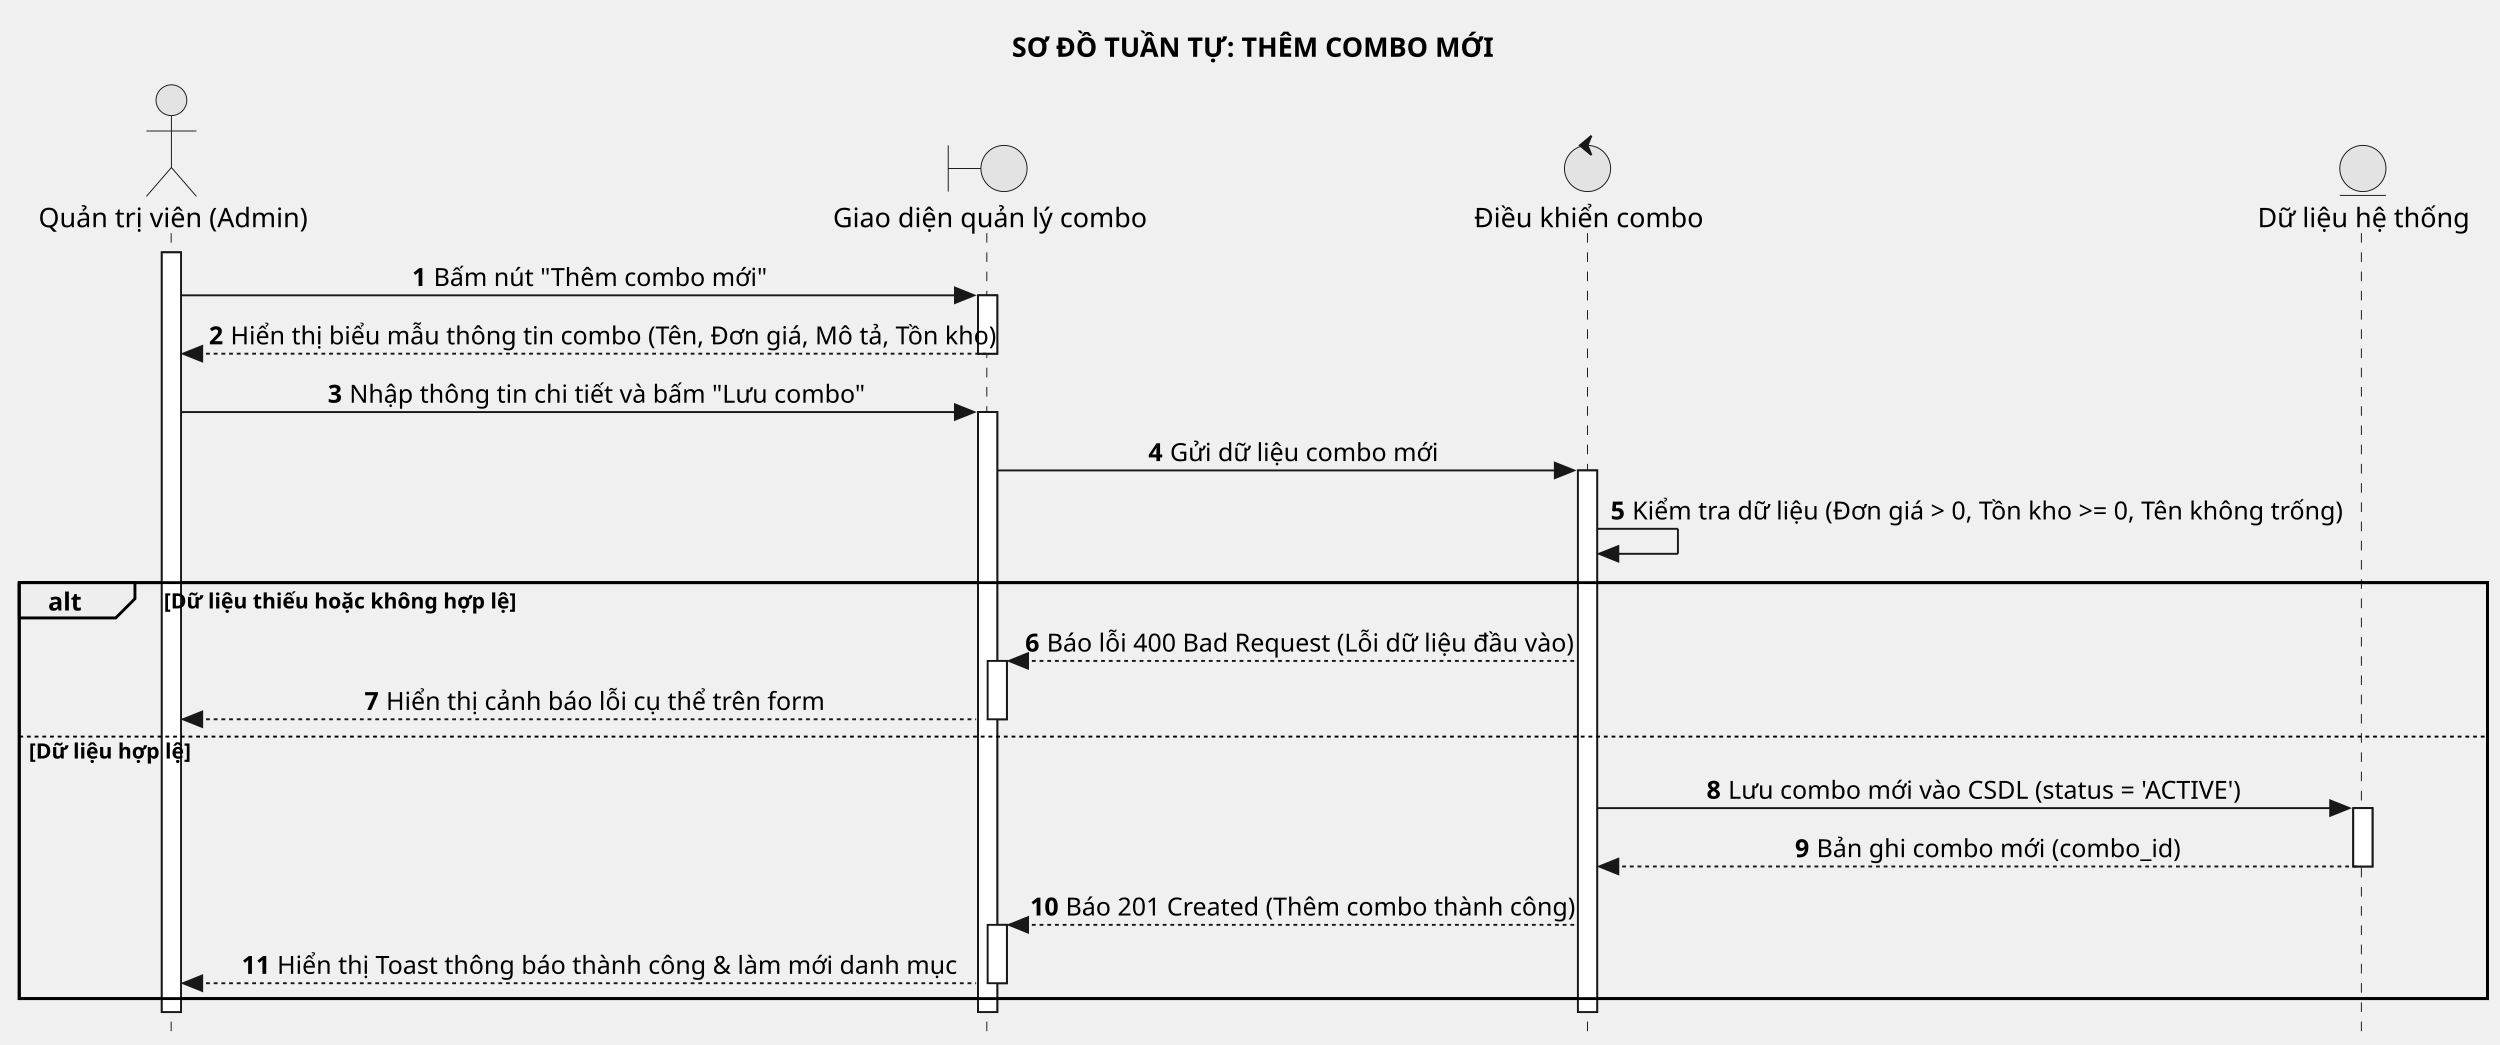
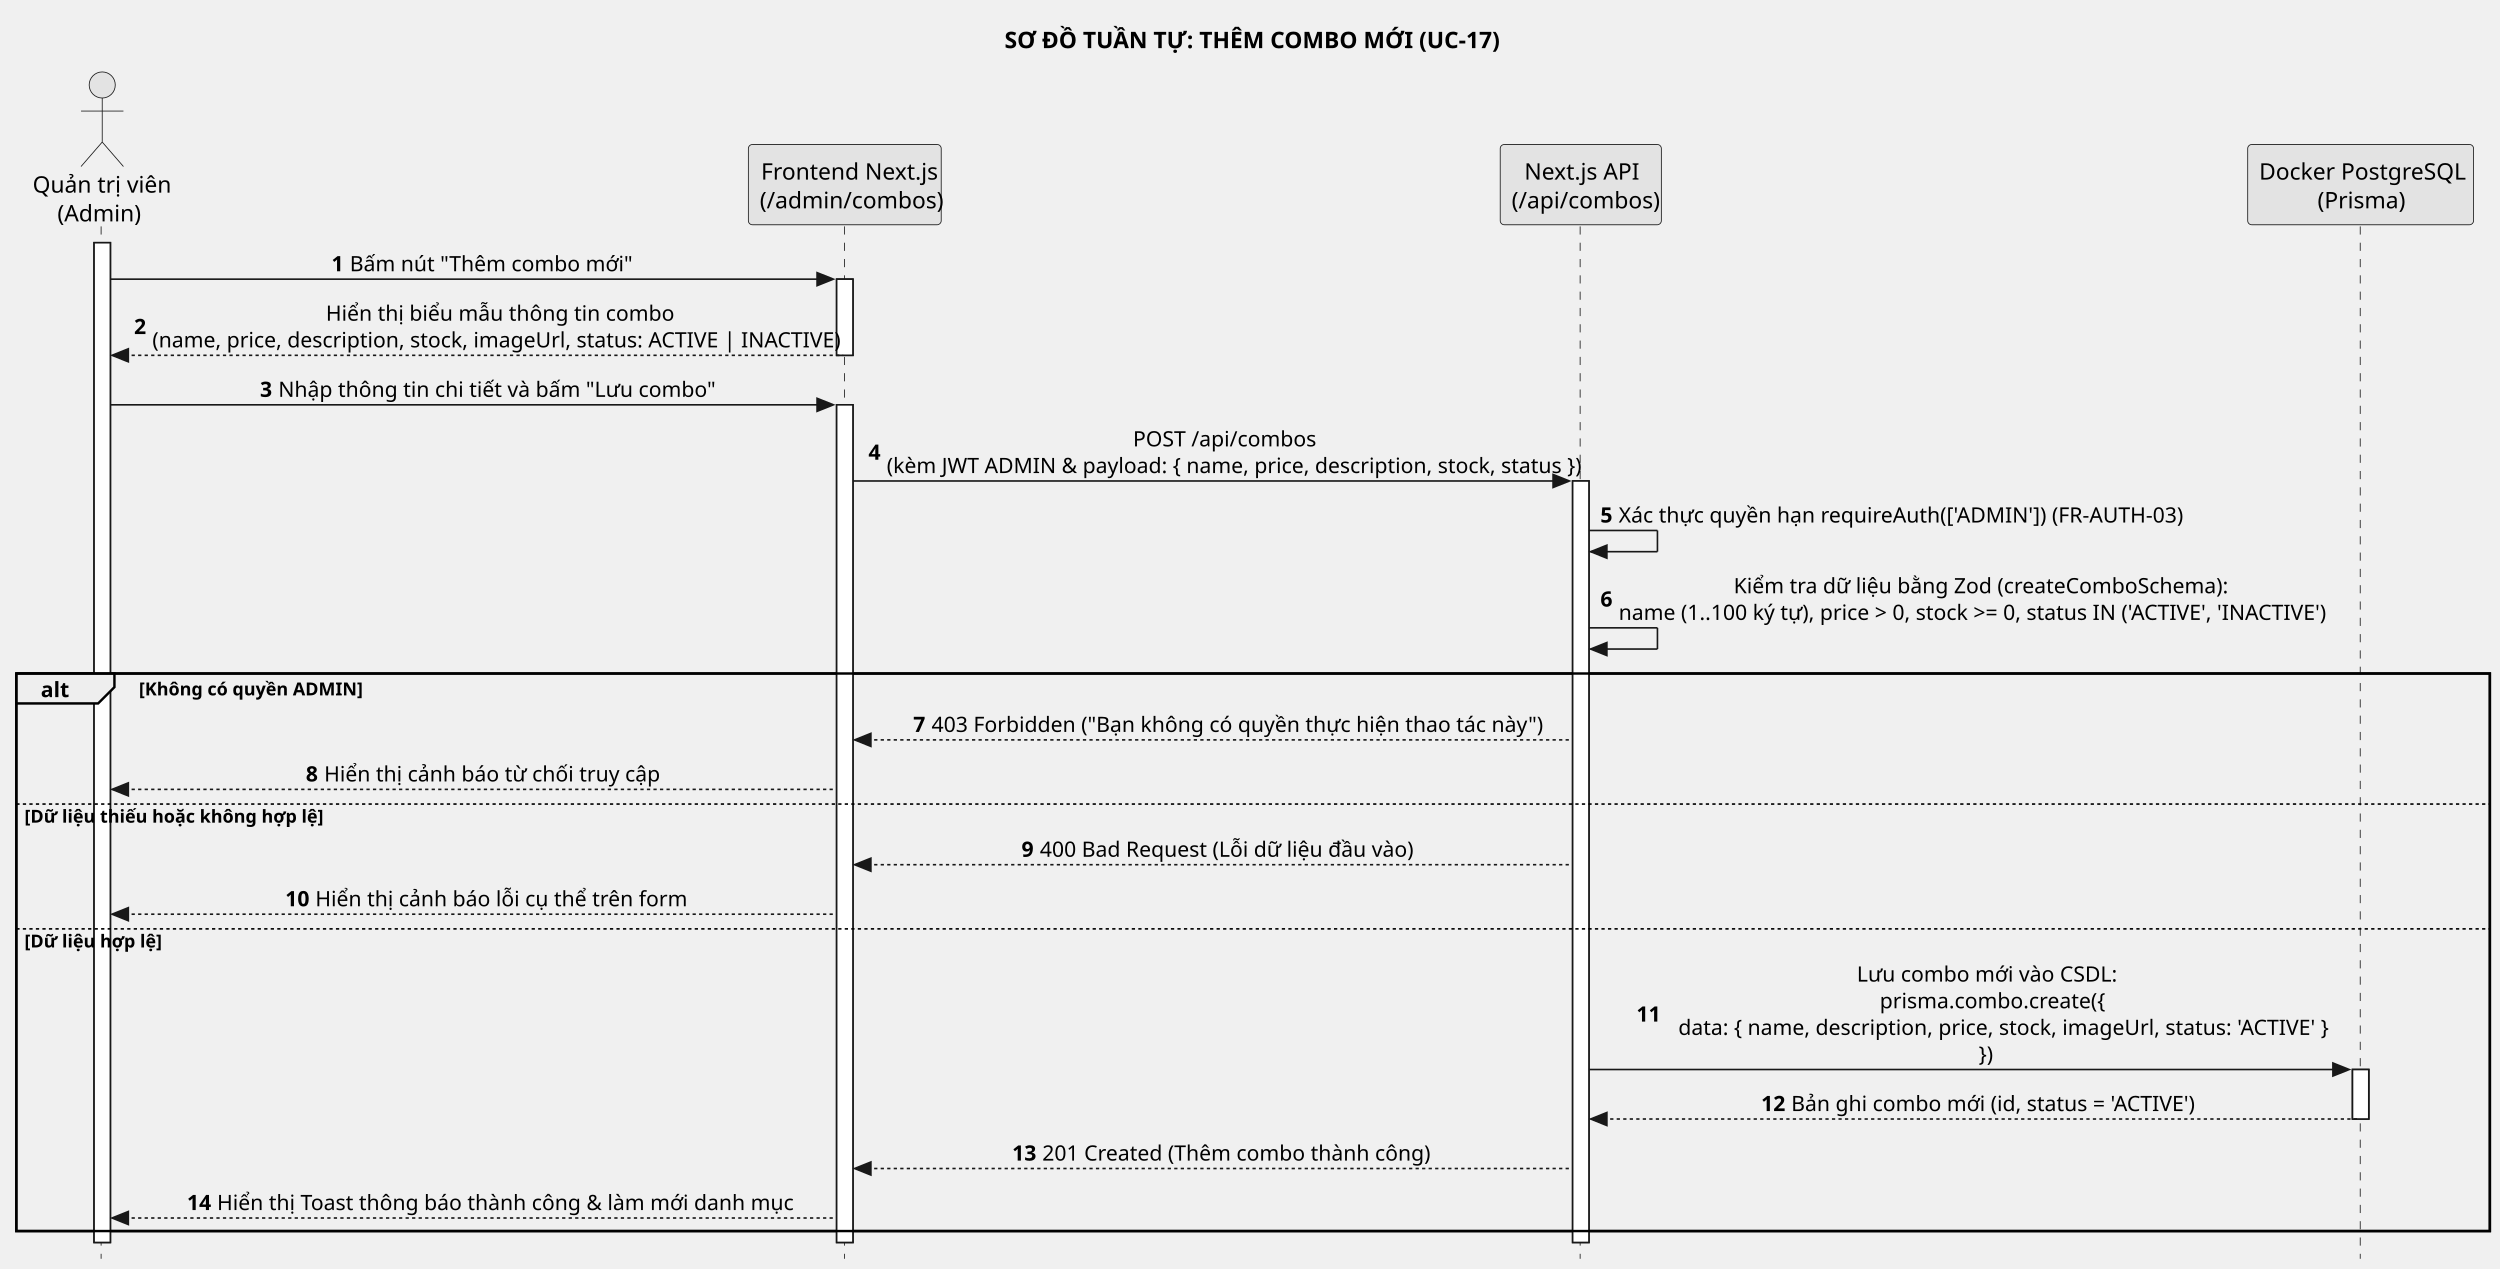
- <svg xmlns="http://www.w3.org/2000/svg" contentStyleType="text/css" height="543px" preserveAspectRatio="none" style="width:1300px;height:543px;background:#FFFFFF;" version="1.1" viewBox="0 0 1300 543" width="1300px" zoomAndPan="magnify">
+ <svg xmlns="http://www.w3.org/2000/svg" contentStyleType="text/css" height="778px" preserveAspectRatio="none" style="width:1533px;height:778px;background:#FFFFFF;" version="1.1" viewBox="0 0 1533 778" width="1533px" zoomAndPan="magnify">
  <defs />
  <g>
-     <text fill="#000000" font-family="sans-serif" font-size="14" font-weight="bold" lengthAdjust="spacing" textLength="250.148" x="526.161" y="29.533">SƠ ĐỒ TUẦN TỰ: THÊM COMBO MỚI</text>
-     <rect fill="#FFFFFF" height="395.055" style="stroke:#181818;stroke-width:1.0;" width="10" x="84.134" y="131.219" />
-     <rect fill="#FFFFFF" height="30.352" style="stroke:#181818;stroke-width:1.0;" width="10" x="508.58" y="153.57" />
-     <rect fill="#FFFFFF" height="312" style="stroke:#181818;stroke-width:1.0;" width="10" x="508.58" y="214.273" />
-     <rect fill="#FFFFFF" height="30.352" style="stroke:#181818;stroke-width:1.0;" width="10" x="513.58" y="343.68" />
-     <rect fill="#FFFFFF" height="30.352" style="stroke:#181818;stroke-width:1.0;" width="10" x="513.58" y="480.922" />
-     <rect fill="#FFFFFF" height="281.648" style="stroke:#181818;stroke-width:1.0;" width="10" x="820.519" y="244.625" />
-     <rect fill="#FFFFFF" height="30.352" style="stroke:#181818;stroke-width:1.0;" width="10" x="1223.693" y="420.219" />
-     <rect fill="none" height="216.297" style="stroke:#000000;stroke-width:1.5;" width="1283.469" x="10" y="302.977" />
-     <line style="stroke:#181818;stroke-width:0.5;stroke-dasharray:5.0,5.0;" x1="89" x2="89" y1="121.219" y2="536.273" />
-     <line style="stroke:#181818;stroke-width:0.5;stroke-dasharray:5.0,5.0;" x1="513.142" x2="513.142" y1="121.219" y2="536.273" />
-     <line style="stroke:#181818;stroke-width:0.5;stroke-dasharray:5.0,5.0;" x1="825.488" x2="825.488" y1="121.219" y2="536.273" />
-     <line style="stroke:#181818;stroke-width:0.5;stroke-dasharray:5.0,5.0;" x1="1227.918" x2="1227.918" y1="121.219" y2="536.273" />
-     <text fill="#000000" font-family="sans-serif" font-size="14" lengthAdjust="spacing" textLength="132.269" x="20" y="118.143">Quản trị viên (Admin)</text>
-     <ellipse cx="89.134" cy="52.109" fill="#E3E3E3" rx="8" ry="8" style="stroke:#181818;stroke-width:0.5;" />
-     <path d="M89.134,60.109 L89.134,87.109 M76.134,68.109 L102.134,68.109 M89.134,87.109 L76.134,102.109 M89.134,87.109 L102.134,102.109 " fill="none" style="stroke:#181818;stroke-width:0.5;" />
-     <text fill="#000000" font-family="sans-serif" font-size="14" lengthAdjust="spacing" textLength="154.875" x="433.142" y="118.143">Giao diện quản lý combo</text>
-     <path d="M493.08,75.609 L493.08,99.609 M493.08,87.609 L510.08,87.609 " fill="none" style="stroke:#181818;stroke-width:0.5;" />
-     <ellipse cx="522.08" cy="87.609" fill="#E3E3E3" rx="12" ry="12" style="stroke:#181818;stroke-width:0.5;" />
-     <text fill="#000000" font-family="sans-serif" font-size="14" lengthAdjust="spacing" textLength="112.061" x="766.488" y="118.143">Điều khiển combo</text>
-     <ellipse cx="825.519" cy="87.609" fill="#E3E3E3" rx="12" ry="12" style="stroke:#181818;stroke-width:0.5;" />
-     <polygon fill="#181818" points="821.519,75.609,827.519,70.609,825.519,75.609,827.519,80.609,821.519,75.609" style="stroke:#181818;stroke-width:1.0;" />
-     <text fill="#000000" font-family="sans-serif" font-size="14" lengthAdjust="spacing" textLength="103.551" x="1173.918" y="118.143">Dữ liệu hệ thống</text>
-     <ellipse cx="1228.693" cy="87.609" fill="#E3E3E3" rx="12" ry="12" style="stroke:#181818;stroke-width:0.5;" />
-     <line style="stroke:#181818;stroke-width:0.5;" x1="1216.693" x2="1240.693" y1="101.609" y2="101.609" />
-     <rect fill="#FFFFFF" height="395.055" style="stroke:#181818;stroke-width:1.0;" width="10" x="84.134" y="131.219" />
-     <rect fill="#FFFFFF" height="30.352" style="stroke:#181818;stroke-width:1.0;" width="10" x="508.58" y="153.57" />
-     <rect fill="#FFFFFF" height="312" style="stroke:#181818;stroke-width:1.0;" width="10" x="508.58" y="214.273" />
-     <rect fill="#FFFFFF" height="30.352" style="stroke:#181818;stroke-width:1.0;" width="10" x="513.58" y="343.68" />
-     <rect fill="#FFFFFF" height="30.352" style="stroke:#181818;stroke-width:1.0;" width="10" x="513.58" y="480.922" />
-     <rect fill="#FFFFFF" height="281.648" style="stroke:#181818;stroke-width:1.0;" width="10" x="820.519" y="244.625" />
-     <rect fill="#FFFFFF" height="30.352" style="stroke:#181818;stroke-width:1.0;" width="10" x="1223.693" y="420.219" />
-     <polygon fill="#181818" points="496.58,149.57,506.58,153.57,496.58,157.57" style="stroke:#181818;stroke-width:1.0;" />
-     <line style="stroke:#181818;stroke-width:1.0;" x1="94.134" x2="502.58" y1="153.57" y2="153.57" />
-     <text fill="#000000" font-family="sans-serif" font-size="13" font-weight="bold" lengthAdjust="spacing" textLength="7.23" x="214.257" y="148.714">1</text>
-     <text fill="#000000" font-family="sans-serif" font-size="13" lengthAdjust="spacing" textLength="162.97" x="225.487" y="148.714">Bấm nút "Thêm combo mới"</text>
-     <polygon fill="#181818" points="105.134,179.922,95.134,183.922,105.134,187.922" style="stroke:#181818;stroke-width:1.0;" />
-     <line style="stroke:#181818;stroke-width:1.0;stroke-dasharray:2.0,2.0;" x1="99.134" x2="512.58" y1="183.922" y2="183.922" />
-     <text fill="#000000" font-family="sans-serif" font-size="13" font-weight="bold" lengthAdjust="spacing" textLength="7.23" x="108.634" y="179.065">2</text>
-     <text fill="#000000" font-family="sans-serif" font-size="13" lengthAdjust="spacing" textLength="379.215" x="119.864" y="179.065">Hiển thị biểu mẫu thông tin combo (Tên, Đơn giá, Mô tả, Tồn kho)</text>
-     <polygon fill="#181818" points="496.58,210.273,506.58,214.273,496.58,218.273" style="stroke:#181818;stroke-width:1.0;" />
-     <line style="stroke:#181818;stroke-width:1.0;" x1="94.134" x2="502.58" y1="214.273" y2="214.273" />
-     <text fill="#000000" font-family="sans-serif" font-size="13" font-weight="bold" lengthAdjust="spacing" textLength="7.23" x="170.43" y="209.417">3</text>
-     <text fill="#000000" font-family="sans-serif" font-size="13" lengthAdjust="spacing" textLength="250.625" x="181.66" y="209.417">Nhập thông tin chi tiết và bấm "Lưu combo"</text>
-     <polygon fill="#181818" points="808.519,240.625,818.519,244.625,808.519,248.625" style="stroke:#181818;stroke-width:1.0;" />
-     <line style="stroke:#181818;stroke-width:1.0;" x1="518.58" x2="814.519" y1="244.625" y2="244.625" />
-     <text fill="#000000" font-family="sans-serif" font-size="13" font-weight="bold" lengthAdjust="spacing" textLength="7.23" x="597.144" y="239.769">4</text>
-     <text fill="#000000" font-family="sans-serif" font-size="13" lengthAdjust="spacing" textLength="133.58" x="608.374" y="239.769">Gửi dữ liệu combo mới</text>
-     <line style="stroke:#181818;stroke-width:1.0;" x1="830.519" x2="872.519" y1="274.977" y2="274.977" />
-     <line style="stroke:#181818;stroke-width:1.0;" x1="872.519" x2="872.519" y1="274.977" y2="287.977" />
-     <line style="stroke:#181818;stroke-width:1.0;" x1="831.519" x2="872.519" y1="287.977" y2="287.977" />
-     <polygon fill="#181818" points="841.519,283.977,831.519,287.977,841.519,291.977" style="stroke:#181818;stroke-width:1.0;" />
-     <text fill="#000000" font-family="sans-serif" font-size="13" font-weight="bold" lengthAdjust="spacing" textLength="7.23" x="837.519" y="270.12">5</text>
-     <text fill="#000000" font-family="sans-serif" font-size="13" lengthAdjust="spacing" textLength="357.944" x="848.749" y="270.12">Kiểm tra dữ liệu (Đơn giá &gt; 0, Tồn kho &gt;= 0, Tên không trống)</text>
-     <path d="M10,302.977 L70.171,302.977 L70.171,311.328 L60.171,321.328 L10,321.328 L10,302.977 " fill="#EEEEEE" style="stroke:#000000;stroke-width:1.5;" />
-     <rect fill="none" height="216.297" style="stroke:#000000;stroke-width:1.5;" width="1283.469" x="10" y="302.977" />
-     <text fill="#000000" font-family="sans-serif" font-size="13" font-weight="bold" lengthAdjust="spacing" textLength="15.171" x="25" y="317.472">alt</text>
-     <text fill="#000000" font-family="sans-serif" font-size="11" font-weight="bold" lengthAdjust="spacing" textLength="175.898" x="85.171" y="316.396">[Dữ liệu thiếu hoặc không hợp lệ]</text>
-     <polygon fill="#181818" points="534.58,339.68,524.58,343.68,534.58,347.68" style="stroke:#181818;stroke-width:1.0;" />
-     <line style="stroke:#181818;stroke-width:1.0;stroke-dasharray:2.0,2.0;" x1="528.58" x2="819.519" y1="343.68" y2="343.68" />
-     <text fill="#000000" font-family="sans-serif" font-size="13" font-weight="bold" lengthAdjust="spacing" textLength="7.23" x="533.08" y="338.823">6</text>
-     <text fill="#000000" font-family="sans-serif" font-size="13" lengthAdjust="spacing" textLength="266.709" x="544.31" y="338.823">Báo lỗi 400 Bad Request (Lỗi dữ liệu đầu vào)</text>
-     <polygon fill="#181818" points="105.134,370.031,95.134,374.031,105.134,378.031" style="stroke:#181818;stroke-width:1.0;" />
-     <line style="stroke:#181818;stroke-width:1.0;stroke-dasharray:2.0,2.0;" x1="99.134" x2="507.58" y1="374.031" y2="374.031" />
-     <text fill="#000000" font-family="sans-serif" font-size="13" font-weight="bold" lengthAdjust="spacing" textLength="7.23" x="189.517" y="369.175">7</text>
-     <text fill="#000000" font-family="sans-serif" font-size="13" lengthAdjust="spacing" textLength="212.45" x="200.747" y="369.175">Hiển thị cảnh báo lỗi cụ thể trên form</text>
-     <line style="stroke:#000000;stroke-width:1.0;stroke-dasharray:2.0,2.0;" x1="10" x2="1293.469" y1="383.031" y2="383.031" />
-     <text fill="#000000" font-family="sans-serif" font-size="11" font-weight="bold" lengthAdjust="spacing" textLength="81.786" x="15" y="394.45">[Dữ liệu hợp lệ]</text>
-     <polygon fill="#181818" points="1211.693,416.219,1221.693,420.219,1211.693,424.219" style="stroke:#181818;stroke-width:1.0;" />
-     <line style="stroke:#181818;stroke-width:1.0;" x1="830.519" x2="1217.693" y1="420.219" y2="420.219" />
-     <text fill="#000000" font-family="sans-serif" font-size="13" font-weight="bold" lengthAdjust="spacing" textLength="7.23" x="887.394" y="415.362">8</text>
-     <text fill="#000000" font-family="sans-serif" font-size="13" lengthAdjust="spacing" textLength="268.195" x="898.624" y="415.362">Lưu combo mới vào CSDL (status = 'ACTIVE')</text>
-     <polygon fill="#181818" points="841.519,446.57,831.519,450.57,841.519,454.57" style="stroke:#181818;stroke-width:1.0;" />
-     <line style="stroke:#181818;stroke-width:1.0;stroke-dasharray:2.0,2.0;" x1="835.519" x2="1227.693" y1="450.57" y2="450.57" />
-     <text fill="#000000" font-family="sans-serif" font-size="13" font-weight="bold" lengthAdjust="spacing" textLength="7.23" x="933.385" y="445.714">9</text>
-     <text fill="#000000" font-family="sans-serif" font-size="13" lengthAdjust="spacing" textLength="181.213" x="944.615" y="445.714">Bản ghi combo mới (combo_id)</text>
-     <polygon fill="#181818" points="534.58,476.922,524.58,480.922,534.58,484.922" style="stroke:#181818;stroke-width:1.0;" />
-     <line style="stroke:#181818;stroke-width:1.0;stroke-dasharray:2.0,2.0;" x1="528.58" x2="819.519" y1="480.922" y2="480.922" />
-     <text fill="#000000" font-family="sans-serif" font-size="13" font-weight="bold" lengthAdjust="spacing" textLength="14.46" x="535.635" y="476.065">10</text>
-     <text fill="#000000" font-family="sans-serif" font-size="13" lengthAdjust="spacing" textLength="254.37" x="554.095" y="476.065">Báo 201 Created (Thêm combo thành công)</text>
-     <polygon fill="#181818" points="105.134,507.273,95.134,511.273,105.134,515.273" style="stroke:#181818;stroke-width:1.0;" />
-     <line style="stroke:#181818;stroke-width:1.0;stroke-dasharray:2.0,2.0;" x1="99.134" x2="507.58" y1="511.273" y2="511.273" />
-     <text fill="#000000" font-family="sans-serif" font-size="13" font-weight="bold" lengthAdjust="spacing" textLength="14.46" x="125.631" y="506.417">11</text>
-     <text fill="#000000" font-family="sans-serif" font-size="13" lengthAdjust="spacing" textLength="332.992" x="144.091" y="506.417">Hiển thị Toast thông báo thành công &amp; làm mới danh mục</text>
+     <text fill="#000000" font-family="sans-serif" font-size="14" font-weight="bold" lengthAdjust="spacing" textLength="303.816" x="615.986" y="29.533">SƠ ĐỒ TUẦN TỰ: THÊM COMBO MỚI (UC-17)</text>
+     <rect fill="#FFFFFF" height="613.055" style="stroke:#181818;stroke-width:1.0;" width="10" x="57.686" y="148.828" />
+     <rect fill="#FFFFFF" height="46.703" style="stroke:#181818;stroke-width:1.0;" width="10" x="513.025" y="171.18" />
+     <rect fill="#FFFFFF" height="513.648" style="stroke:#181818;stroke-width:1.0;" width="10" x="513.025" y="248.234" />
+     <rect fill="#FFFFFF" height="466.945" style="stroke:#181818;stroke-width:1.0;" width="10" x="964.342" y="294.938" />
+     <rect fill="#FFFFFF" height="30.352" style="stroke:#181818;stroke-width:1.0;" width="10" x="1442.54" y="655.828" />
+     <rect fill="none" height="341.891" style="stroke:#000000;stroke-width:1.5;" width="1516.788" x="10" y="412.992" />
+     <line style="stroke:#181818;stroke-width:0.5;stroke-dasharray:5.0,5.0;" x1="62" x2="62" y1="138.828" y2="771.883" />
+     <line style="stroke:#181818;stroke-width:0.5;stroke-dasharray:5.0,5.0;" x1="517.898" x2="517.898" y1="138.828" y2="771.883" />
+     <line style="stroke:#181818;stroke-width:0.5;stroke-dasharray:5.0,5.0;" x1="968.939" x2="968.939" y1="138.828" y2="771.883" />
+     <line style="stroke:#181818;stroke-width:0.5;stroke-dasharray:5.0,5.0;" x1="1447.292" x2="1447.292" y1="138.828" y2="771.883" />
+     <text fill="#000000" font-family="sans-serif" font-size="14" lengthAdjust="spacing" textLength="79.372" x="20" y="118.143">Quản trị viên</text>
+     <text fill="#000000" font-family="sans-serif" font-size="14" lengthAdjust="spacing" textLength="49.007" x="35.183" y="135.752">(Admin)</text>
+     <ellipse cx="62.686" cy="52.109" fill="#E3E3E3" rx="8" ry="8" style="stroke:#181818;stroke-width:0.5;" />
+     <path d="M62.686,60.109 L62.686,87.109 M49.686,68.109 L75.686,68.109 M62.686,87.109 L49.686,102.109 M62.686,87.109 L75.686,102.109 " fill="none" style="stroke:#181818;stroke-width:0.5;" />
+     <rect fill="#E3E3E3" height="49.219" rx="2.5" ry="2.5" style="stroke:#181818;stroke-width:0.5;" width="118.255" x="458.898" y="88.609" />
+     <text fill="#000000" font-family="sans-serif" font-size="14" lengthAdjust="spacing" textLength="102.71" x="466.67" y="110.143">Frontend Next.js</text>
+     <text fill="#000000" font-family="sans-serif" font-size="14" lengthAdjust="spacing" textLength="104.255" x="465.898" y="127.752">(/admin/combos)</text>
+     <rect fill="#E3E3E3" height="49.219" rx="2.5" ry="2.5" style="stroke:#181818;stroke-width:0.5;" width="98.807" x="919.939" y="88.609" />
+     <text fill="#000000" font-family="sans-serif" font-size="14" lengthAdjust="spacing" textLength="69.241" x="934.722" y="110.143">Next.js API</text>
+     <text fill="#000000" font-family="sans-serif" font-size="14" lengthAdjust="spacing" textLength="84.807" x="926.939" y="127.752">(/api/combos)</text>
+     <rect fill="#E3E3E3" height="49.219" rx="2.5" ry="2.5" style="stroke:#181818;stroke-width:0.5;" width="138.496" x="1378.292" y="88.609" />
+     <text fill="#000000" font-family="sans-serif" font-size="14" lengthAdjust="spacing" textLength="124.496" x="1385.292" y="110.143">Docker PostgreSQL</text>
+     <text fill="#000000" font-family="sans-serif" font-size="14" lengthAdjust="spacing" textLength="52.883" x="1421.098" y="127.752">(Prisma)</text>
+     <rect fill="#FFFFFF" height="613.055" style="stroke:#181818;stroke-width:1.0;" width="10" x="57.686" y="148.828" />
+     <rect fill="#FFFFFF" height="46.703" style="stroke:#181818;stroke-width:1.0;" width="10" x="513.025" y="171.18" />
+     <rect fill="#FFFFFF" height="513.648" style="stroke:#181818;stroke-width:1.0;" width="10" x="513.025" y="248.234" />
+     <rect fill="#FFFFFF" height="466.945" style="stroke:#181818;stroke-width:1.0;" width="10" x="964.342" y="294.938" />
+     <rect fill="#FFFFFF" height="30.352" style="stroke:#181818;stroke-width:1.0;" width="10" x="1442.54" y="655.828" />
+     <polygon fill="#181818" points="501.025,167.18,511.025,171.18,501.025,175.18" style="stroke:#181818;stroke-width:1.0;" />
+     <line style="stroke:#181818;stroke-width:1.0;" x1="67.686" x2="507.025" y1="171.18" y2="171.18" />
+     <text fill="#000000" font-family="sans-serif" font-size="13" font-weight="bold" lengthAdjust="spacing" textLength="7.23" x="203.256" y="166.323">1</text>
+     <text fill="#000000" font-family="sans-serif" font-size="13" lengthAdjust="spacing" textLength="162.97" x="214.486" y="166.323">Bấm nút "Thêm combo mới"</text>
+     <polygon fill="#181818" points="78.686,213.883,68.686,217.883,78.686,221.883" style="stroke:#181818;stroke-width:1.0;" />
+     <line style="stroke:#181818;stroke-width:1.0;stroke-dasharray:2.0,2.0;" x1="72.686" x2="517.025" y1="217.883" y2="217.883" />
+     <text fill="#000000" font-family="sans-serif" font-size="13" font-weight="bold" lengthAdjust="spacing" textLength="7.23" x="82.186" y="204.851">2</text>
+     <text fill="#000000" font-family="sans-serif" font-size="13" lengthAdjust="spacing" textLength="197.285" x="199.828" y="196.675">Hiển thị biểu mẫu thông tin combo</text>
+     <text fill="#000000" font-family="sans-serif" font-size="13" lengthAdjust="spacing" textLength="410.109" x="93.416" y="213.026">(name, price, description, stock, imageUrl, status: ACTIVE | INACTIVE)</text>
+     <polygon fill="#181818" points="501.025,244.234,511.025,248.234,501.025,252.234" style="stroke:#181818;stroke-width:1.0;" />
+     <line style="stroke:#181818;stroke-width:1.0;" x1="67.686" x2="507.025" y1="248.234" y2="248.234" />
+     <text fill="#000000" font-family="sans-serif" font-size="13" font-weight="bold" lengthAdjust="spacing" textLength="7.23" x="159.429" y="243.378">3</text>
+     <text fill="#000000" font-family="sans-serif" font-size="13" lengthAdjust="spacing" textLength="250.625" x="170.658" y="243.378">Nhập thông tin chi tiết và bấm "Lưu combo"</text>
+     <polygon fill="#181818" points="952.342,290.938,962.342,294.938,952.342,298.938" style="stroke:#181818;stroke-width:1.0;" />
+     <line style="stroke:#181818;stroke-width:1.0;" x1="523.025" x2="958.342" y1="294.938" y2="294.938" />
+     <text fill="#000000" font-family="sans-serif" font-size="13" font-weight="bold" lengthAdjust="spacing" textLength="7.23" x="532.525" y="281.905">4</text>
+     <text fill="#000000" font-family="sans-serif" font-size="13" lengthAdjust="spacing" textLength="109.097" x="694.75" y="273.729">POST /api/combos</text>
+     <text fill="#000000" font-family="sans-serif" font-size="13" lengthAdjust="spacing" textLength="411.087" x="543.755" y="290.081">(kèm JWT ADMIN &amp; payload: { name, price, description, stock, status })</text>
+     <line style="stroke:#181818;stroke-width:1.0;" x1="974.342" x2="1016.342" y1="325.289" y2="325.289" />
+     <line style="stroke:#181818;stroke-width:1.0;" x1="1016.342" x2="1016.342" y1="325.289" y2="338.289" />
+     <line style="stroke:#181818;stroke-width:1.0;" x1="975.342" x2="1016.342" y1="338.289" y2="338.289" />
+     <polygon fill="#181818" points="985.342,334.289,975.342,338.289,985.342,342.289" style="stroke:#181818;stroke-width:1.0;" />
+     <text fill="#000000" font-family="sans-serif" font-size="13" font-weight="bold" lengthAdjust="spacing" textLength="7.23" x="981.342" y="320.433">5</text>
+     <text fill="#000000" font-family="sans-serif" font-size="13" lengthAdjust="spacing" textLength="338.051" x="992.572" y="320.433">Xác thực quyền hạn requireAuth(['ADMIN']) (FR-AUTH-03)</text>
+     <line style="stroke:#181818;stroke-width:1.0;" x1="974.342" x2="1016.342" y1="384.992" y2="384.992" />
+     <line style="stroke:#181818;stroke-width:1.0;" x1="1016.342" x2="1016.342" y1="384.992" y2="397.992" />
+     <line style="stroke:#181818;stroke-width:1.0;" x1="975.342" x2="1016.342" y1="397.992" y2="397.992" />
+     <polygon fill="#181818" points="985.342,393.992,975.342,397.992,985.342,401.992" style="stroke:#181818;stroke-width:1.0;" />
+     <text fill="#000000" font-family="sans-serif" font-size="13" font-weight="bold" lengthAdjust="spacing" textLength="7.23" x="981.342" y="371.96">6</text>
+     <text fill="#000000" font-family="sans-serif" font-size="13" lengthAdjust="spacing" textLength="291.948" x="1063.082" y="363.784">Kiểm tra dữ liệu bằng Zod (createComboSchema):</text>
+     <text fill="#000000" font-family="sans-serif" font-size="13" lengthAdjust="spacing" textLength="432.967" x="992.572" y="380.136">name (1..100 ký tự), price &gt; 0, stock &gt;= 0, status IN ('ACTIVE', 'INACTIVE')</text>
+     <path d="M10,412.992 L70.171,412.992 L70.171,421.344 L60.171,431.344 L10,431.344 L10,412.992 " fill="#EEEEEE" style="stroke:#000000;stroke-width:1.5;" />
+     <rect fill="none" height="341.891" style="stroke:#000000;stroke-width:1.5;" width="1516.788" x="10" y="412.992" />
+     <text fill="#000000" font-family="sans-serif" font-size="13" font-weight="bold" lengthAdjust="spacing" textLength="15.171" x="25" y="427.487">alt</text>
+     <text fill="#000000" font-family="sans-serif" font-size="11" font-weight="bold" lengthAdjust="spacing" textLength="132.596" x="85.171" y="426.411">[Không có quyền ADMIN]</text>
+     <polygon fill="#181818" points="534.025,449.695,524.025,453.695,534.025,457.695" style="stroke:#181818;stroke-width:1.0;" />
+     <line style="stroke:#181818;stroke-width:1.0;stroke-dasharray:2.0,2.0;" x1="528.025" x2="963.342" y1="453.695" y2="453.695" />
+     <text fill="#000000" font-family="sans-serif" font-size="13" font-weight="bold" lengthAdjust="spacing" textLength="7.23" x="559.989" y="448.839">7</text>
+     <text fill="#000000" font-family="sans-serif" font-size="13" lengthAdjust="spacing" textLength="356.161" x="571.218" y="448.839">403 Forbidden ("Bạn không có quyền thực hiện thao tác này")</text>
+     <polygon fill="#181818" points="78.686,480.047,68.686,484.047,78.686,488.047" style="stroke:#181818;stroke-width:1.0;" />
+     <line style="stroke:#181818;stroke-width:1.0;stroke-dasharray:2.0,2.0;" x1="72.686" x2="512.025" y1="484.047" y2="484.047" />
+     <text fill="#000000" font-family="sans-serif" font-size="13" font-weight="bold" lengthAdjust="spacing" textLength="7.23" x="187.53" y="479.19">8</text>
+     <text fill="#000000" font-family="sans-serif" font-size="13" lengthAdjust="spacing" textLength="194.422" x="198.76" y="479.19">Hiển thị cảnh báo từ chối truy cập</text>
+     <line style="stroke:#000000;stroke-width:1.0;stroke-dasharray:2.0,2.0;" x1="10" x2="1526.788" y1="493.047" y2="493.047" />
+     <text fill="#000000" font-family="sans-serif" font-size="11" font-weight="bold" lengthAdjust="spacing" textLength="175.898" x="15" y="504.466">[Dữ liệu thiếu hoặc không hợp lệ]</text>
+     <polygon fill="#181818" points="534.025,526.234,524.025,530.234,534.025,534.234" style="stroke:#181818;stroke-width:1.0;" />
+     <line style="stroke:#181818;stroke-width:1.0;stroke-dasharray:2.0,2.0;" x1="528.025" x2="963.342" y1="530.234" y2="530.234" />
+     <text fill="#000000" font-family="sans-serif" font-size="13" font-weight="bold" lengthAdjust="spacing" textLength="7.23" x="626.394" y="525.378">9</text>
+     <text fill="#000000" font-family="sans-serif" font-size="13" lengthAdjust="spacing" textLength="223.349" x="637.625" y="525.378">400 Bad Request (Lỗi dữ liệu đầu vào)</text>
+     <polygon fill="#181818" points="78.686,556.586,68.686,560.586,78.686,564.586" style="stroke:#181818;stroke-width:1.0;" />
+     <line style="stroke:#181818;stroke-width:1.0;stroke-dasharray:2.0,2.0;" x1="72.686" x2="512.025" y1="560.586" y2="560.586" />
+     <text fill="#000000" font-family="sans-serif" font-size="13" font-weight="bold" lengthAdjust="spacing" textLength="14.46" x="174.901" y="555.73">10</text>
+     <text fill="#000000" font-family="sans-serif" font-size="13" lengthAdjust="spacing" textLength="212.45" x="193.361" y="555.73">Hiển thị cảnh báo lỗi cụ thể trên form</text>
+     <line style="stroke:#000000;stroke-width:1.0;stroke-dasharray:2.0,2.0;" x1="10" x2="1526.788" y1="569.586" y2="569.586" />
+     <text fill="#000000" font-family="sans-serif" font-size="11" font-weight="bold" lengthAdjust="spacing" textLength="81.786" x="15" y="581.005">[Dữ liệu hợp lệ]</text>
+     <polygon fill="#181818" points="1430.54,651.828,1440.54,655.828,1430.54,659.828" style="stroke:#181818;stroke-width:1.0;" />
+     <line style="stroke:#181818;stroke-width:1.0;" x1="974.342" x2="1436.54" y1="655.828" y2="655.828" />
+     <text fill="#000000" font-family="sans-serif" font-size="13" font-weight="bold" lengthAdjust="spacing" textLength="14.46" x="1003.452" y="626.444">11</text>
+     <text fill="#000000" font-family="sans-serif" font-size="13" lengthAdjust="spacing" textLength="158.12" x="1138.611" y="601.917">Lưu combo mới vào CSDL:</text>
+     <text fill="#000000" font-family="sans-serif" font-size="13" lengthAdjust="spacing" textLength="130.051" x="1152.646" y="618.269">prisma.combo.create({</text>
+     <text fill="#000000" font-family="sans-serif" font-size="13" lengthAdjust="spacing" textLength="384.293" x="1029.136" y="634.62">data: { name, description, price, stock, imageUrl, status: 'ACTIVE' }</text>
+     <text fill="#000000" font-family="sans-serif" font-size="13" lengthAdjust="spacing" textLength="8.671" x="1213.335" y="650.972">})</text>
+     <polygon fill="#181818" points="985.342,682.18,975.342,686.18,985.342,690.18" style="stroke:#181818;stroke-width:1.0;" />
+     <line style="stroke:#181818;stroke-width:1.0;stroke-dasharray:2.0,2.0;" x1="979.342" x2="1446.54" y1="686.18" y2="686.18" />
+     <text fill="#000000" font-family="sans-serif" font-size="13" font-weight="bold" lengthAdjust="spacing" textLength="14.46" x="1079.909" y="681.323">12</text>
+     <text fill="#000000" font-family="sans-serif" font-size="13" lengthAdjust="spacing" textLength="243.604" x="1098.369" y="681.323">Bản ghi combo mới (id, status = 'ACTIVE')</text>
+     <polygon fill="#181818" points="534.025,712.531,524.025,716.531,534.025,720.531" style="stroke:#181818;stroke-width:1.0;" />
+     <line style="stroke:#181818;stroke-width:1.0;stroke-dasharray:2.0,2.0;" x1="528.025" x2="963.342" y1="716.531" y2="716.531" />
+     <text fill="#000000" font-family="sans-serif" font-size="13" font-weight="bold" lengthAdjust="spacing" textLength="14.46" x="620.64" y="711.675">13</text>
+     <text fill="#000000" font-family="sans-serif" font-size="13" lengthAdjust="spacing" textLength="227.627" x="639.1" y="711.675">201 Created (Thêm combo thành công)</text>
+     <polygon fill="#181818" points="78.686,742.883,68.686,746.883,78.686,750.883" style="stroke:#181818;stroke-width:1.0;" />
+     <line style="stroke:#181818;stroke-width:1.0;stroke-dasharray:2.0,2.0;" x1="72.686" x2="512.025" y1="746.883" y2="746.883" />
+     <text fill="#000000" font-family="sans-serif" font-size="13" font-weight="bold" lengthAdjust="spacing" textLength="14.46" x="114.63" y="742.026">14</text>
+     <text fill="#000000" font-family="sans-serif" font-size="13" lengthAdjust="spacing" textLength="332.992" x="133.09" y="742.026">Hiển thị Toast thông báo thành công &amp; làm mới danh mục</text>
  </g>
</svg>
